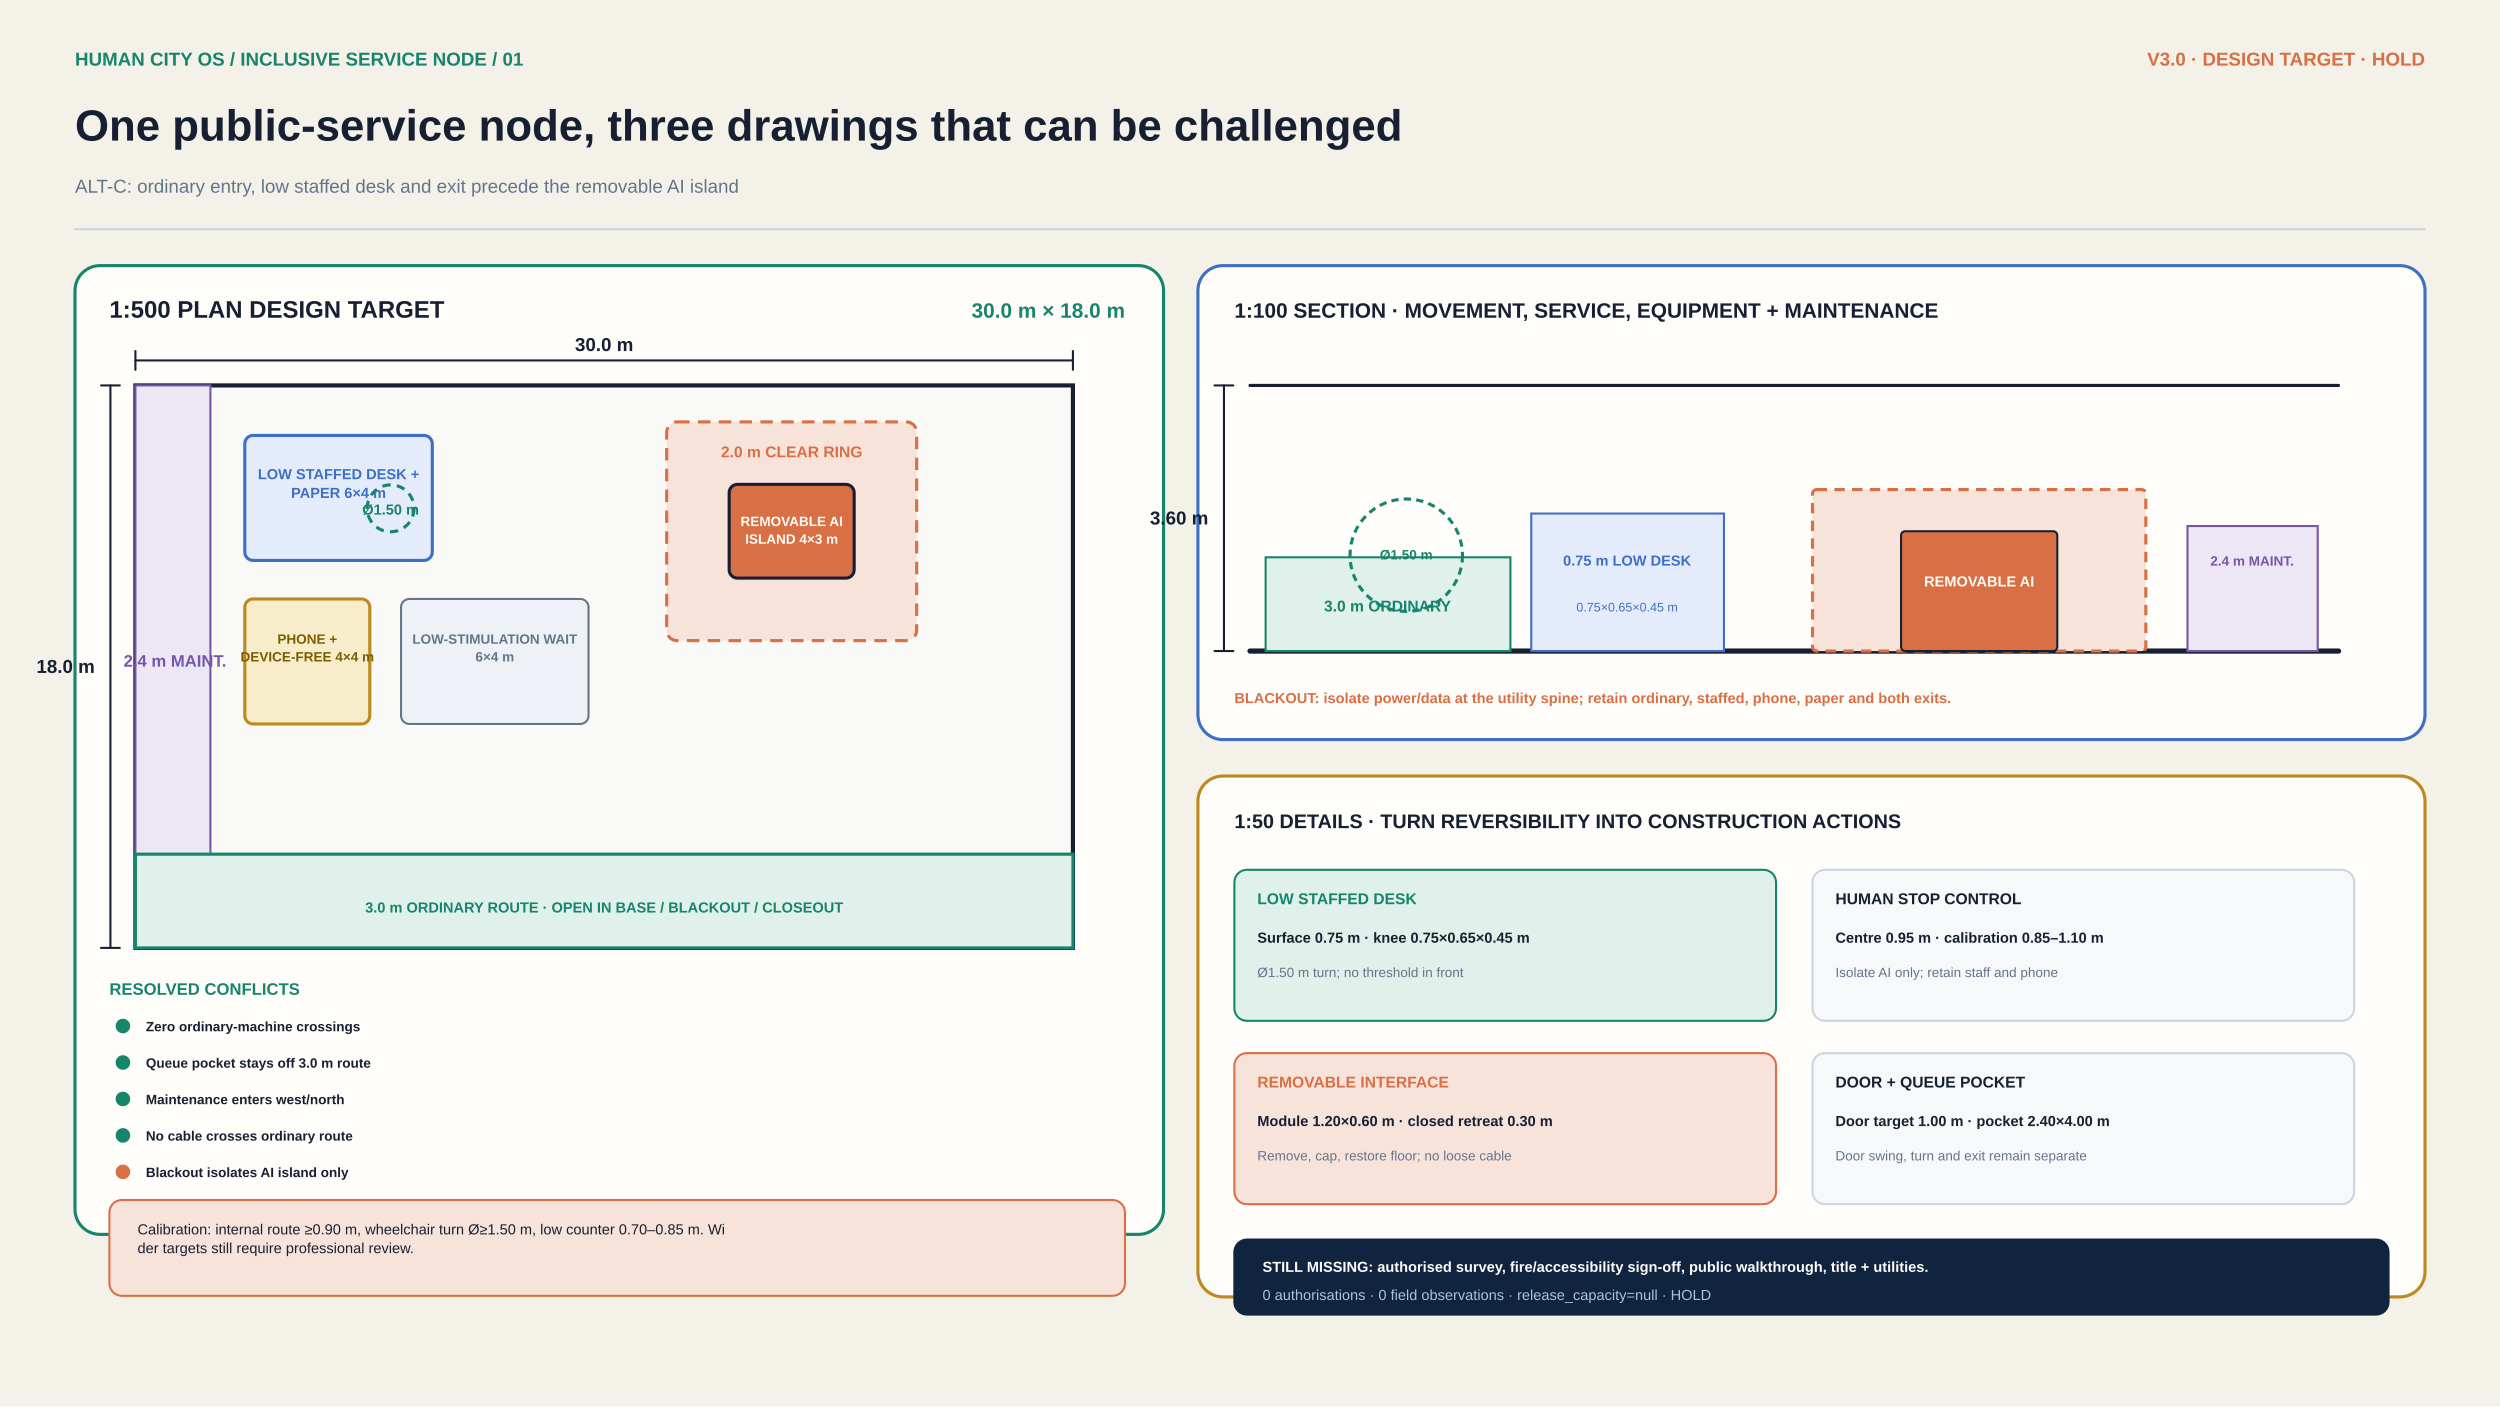
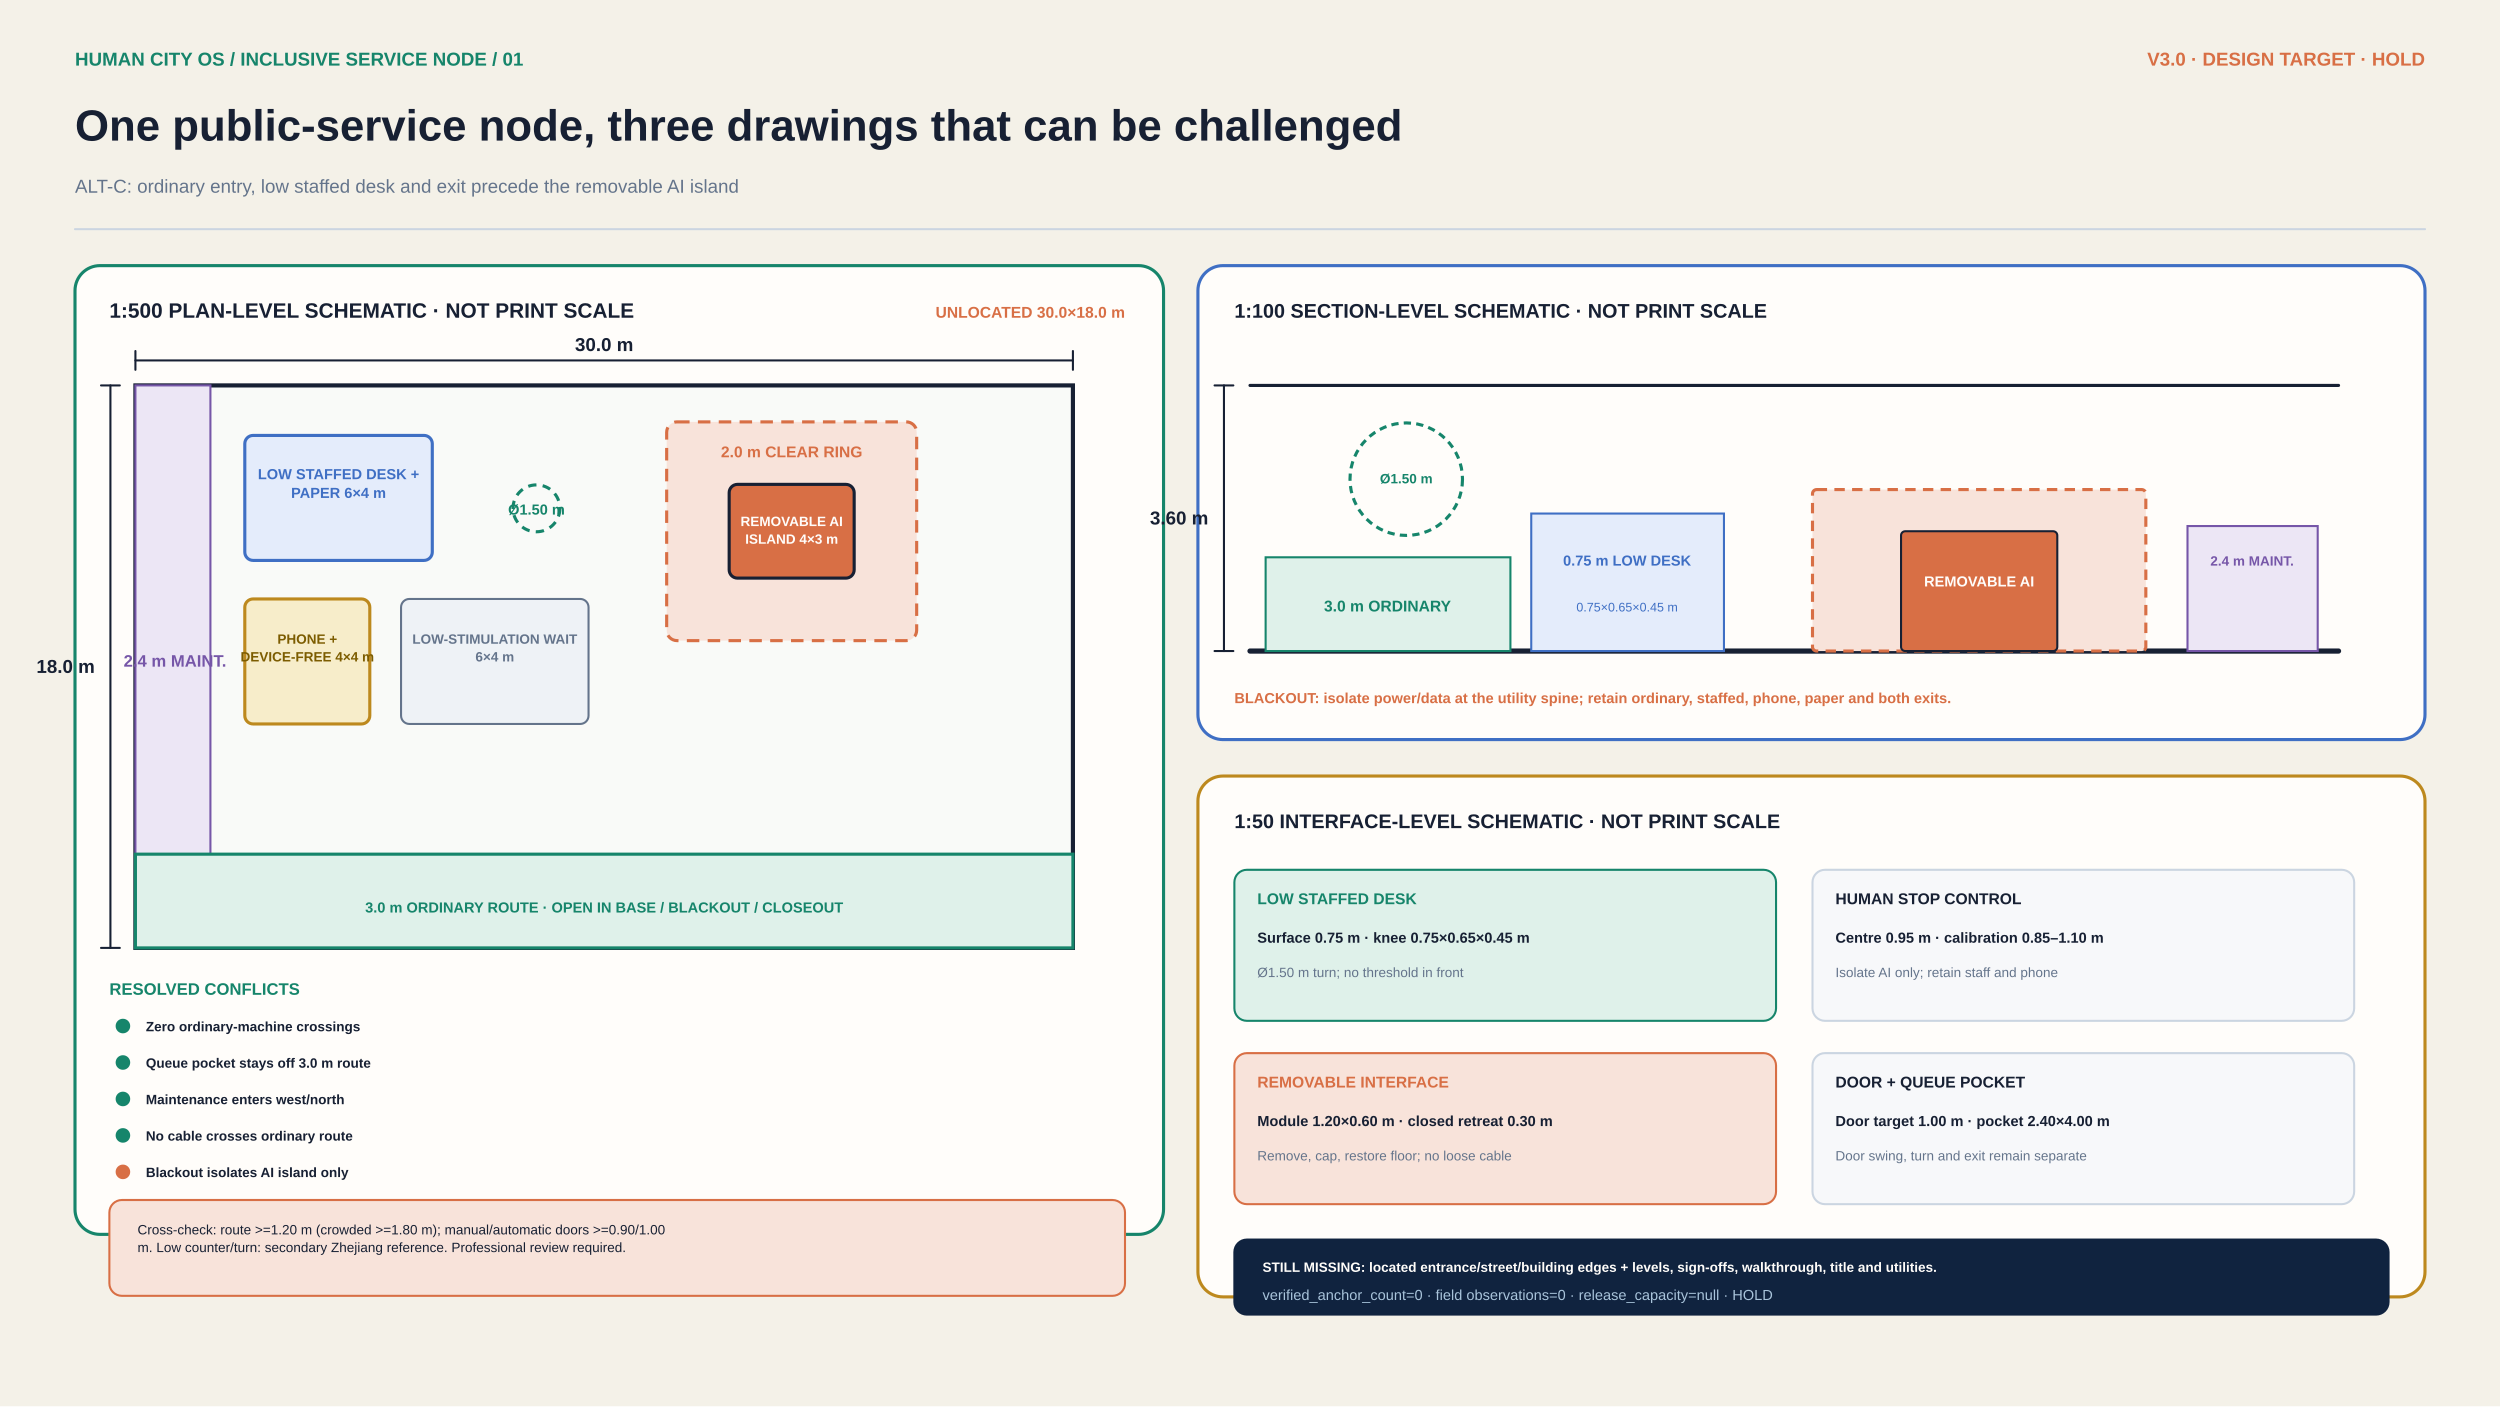
<svg xmlns="http://www.w3.org/2000/svg" width="2400" height="1350" viewBox="0 0 2400 1350" role="img" aria-label="One public-service node, three drawings that can be challenged">
  <rect width="2400" height="1350" fill="#f4f1e8" />
  <g font-family="Arial, PingFang SC, Noto Sans CJK SC, sans-serif">
    <text x="72" y="63" text-anchor="start" font-size="18" font-weight="800" fill="#16856b">HUMAN CITY OS / INCLUSIVE SERVICE NODE / 01</text>
    <text x="2328" y="63" text-anchor="end" font-size="18" font-weight="800" fill="#d86f45">V3.0 · DESIGN TARGET · HOLD</text>
    <text x="72" y="135" text-anchor="start" font-size="42" font-weight="760" fill="#172033">One public-service node, three drawings that can be challenged</text>
    <text x="72" y="185" text-anchor="start" font-size="18" font-weight="400" fill="#64748b">ALT-C: ordinary entry, low staffed desk and exit precede the removable AI island</text>
    <line x1="72" y1="220" x2="2328" y2="220" stroke="#cbd5e1" stroke-width="2" stroke-linecap="round" />
    <rect x="72" y="255" width="1045" height="930" rx="24" fill="#fffdfa" stroke="#16856b" stroke-width="3" />
-     <text x="105" y="305" text-anchor="start" font-size="23" font-weight="760" fill="#172033">1:500 PLAN DESIGN TARGET</text>
-     <text x="1080" y="305" text-anchor="end" font-size="20" font-weight="700" fill="#16856b">30.0 m × 18.0 m</text>
+     <text x="105" y="305" text-anchor="start" font-size="20" font-weight="760" fill="#172033">1:500 PLAN-LEVEL SCHEMATIC · NOT PRINT SCALE</text>
+     <text x="1080" y="305" text-anchor="end" font-size="15" font-weight="700" fill="#d86f45">UNLOCATED 30.0×18.0 m</text>
    <rect x="130" y="370" width="900" height="540" rx="0" fill="#f9faf8" stroke="#172033" stroke-width="4" />
    <rect x="130" y="370" width="72" height="540" rx="0" fill="#ece6f5" stroke="#7656a8" stroke-width="2" />
    <text x="168" y="640" text-anchor="middle" font-size="16" font-weight="700" fill="#7656a8">2.4 m MAINT.</text>
    <rect x="130" y="820" width="900" height="90" rx="0" fill="#dff1ea" stroke="#16856b" stroke-width="3" />
    <text x="580" y="876" text-anchor="middle" font-size="14" font-weight="700" fill="#16856b">3.0 m ORDINARY ROUTE · OPEN IN BASE / BLACKOUT / CLOSEOUT</text>
    <rect x="235" y="418" width="180" height="120" rx="8" fill="#e4ecfb" stroke="#3f6fc4" stroke-width="3" />
    <text x="325" y="460" text-anchor="middle" font-size="14" font-weight="700" fill="#3f6fc4">LOW STAFFED DESK +</text>
    <text x="325" y="478" text-anchor="middle" font-size="14" font-weight="700" fill="#3f6fc4">PAPER 6×4 m</text>
    <rect x="235" y="575" width="120" height="120" rx="8" fill="#f7edca" stroke="#bd891e" stroke-width="3" />
    <text x="295" y="618" text-anchor="middle" font-size="13" font-weight="700" fill="#7c5c00">PHONE +</text>
    <text x="295" y="635" text-anchor="middle" font-size="13" font-weight="700" fill="#7c5c00">DEVICE-FREE 4×4 m</text>
    <rect x="385" y="575" width="180" height="120" rx="8" fill="#eef2f6" stroke="#64748b" stroke-width="2" />
    <text x="475" y="618" text-anchor="middle" font-size="13" font-weight="700" fill="#64748b">LOW-STIMULATION WAIT</text>
    <text x="475" y="635" text-anchor="middle" font-size="13" font-weight="700" fill="#64748b">6×4 m</text>
    <rect x="640" y="405" width="240" height="210" rx="10" fill="#f8e3da" stroke="#d86f45" stroke-width="3" stroke-dasharray="12 8" />
    <text x="760" y="439" text-anchor="middle" font-size="15" font-weight="700" fill="#d86f45">2.0 m CLEAR RING</text>
    <rect x="700" y="465" width="120" height="90" rx="8" fill="#d86f45" stroke="#172033" stroke-width="3" />
    <text x="760" y="505" text-anchor="middle" font-size="13" font-weight="700" fill="#fffdfa">REMOVABLE AI</text>
    <text x="760" y="522" text-anchor="middle" font-size="13" font-weight="700" fill="#fffdfa">ISLAND 4×3 m</text>
-     <circle cx="375" cy="488" r="22.5" fill="none" stroke="#16856b" stroke-width="3" stroke-dasharray="8 6" />
-     <text x="375" y="494" text-anchor="middle" font-size="14" font-weight="700" fill="#16856b">Ø1.50 m</text>
+     <circle cx="515" cy="488" r="22.5" fill="none" stroke="#16856b" stroke-width="3" stroke-dasharray="8 6" />
+     <text x="515" y="494" text-anchor="middle" font-size="14" font-weight="700" fill="#16856b">Ø1.50 m</text>
    <line x1="130" y1="346" x2="1030" y2="346" stroke="#172033" stroke-width="2" stroke-linecap="round" />
    <line x1="130" y1="337" x2="130" y2="355" stroke="#172033" stroke-width="2" stroke-linecap="round" />
    <line x1="1030" y1="337" x2="1030" y2="355" stroke="#172033" stroke-width="2" stroke-linecap="round" />
    <text x="580" y="337" text-anchor="middle" font-size="18" font-weight="700" fill="#172033">30.0 m</text>
    <line x1="106" y1="370" x2="106" y2="910" stroke="#172033" stroke-width="2" stroke-linecap="round" />
    <line x1="97" y1="370" x2="115" y2="370" stroke="#172033" stroke-width="2" stroke-linecap="round" />
    <line x1="97" y1="910" x2="115" y2="910" stroke="#172033" stroke-width="2" stroke-linecap="round" />
    <text x="91" y="646" text-anchor="end" font-size="18" font-weight="700" fill="#172033">18.0 m</text>
    <text x="105" y="955" text-anchor="start" font-size="16" font-weight="800" fill="#16856b">RESOLVED CONFLICTS</text>
    <circle cx="118" cy="985" r="7" fill="#16856b" />
    <text x="140" y="990" text-anchor="start" font-size="13" font-weight="600" fill="#172033">Zero ordinary-machine crossings</text>
    <circle cx="118" cy="1020" r="7" fill="#16856b" />
    <text x="140" y="1025" text-anchor="start" font-size="13" font-weight="600" fill="#172033">Queue pocket stays off 3.0 m route</text>
    <circle cx="118" cy="1055" r="7" fill="#16856b" />
    <text x="140" y="1060" text-anchor="start" font-size="13" font-weight="600" fill="#172033">Maintenance enters west/north</text>
    <circle cx="118" cy="1090" r="7" fill="#16856b" />
    <text x="140" y="1095" text-anchor="start" font-size="13" font-weight="600" fill="#172033">No cable crosses ordinary route</text>
    <circle cx="118" cy="1125" r="7" fill="#d86f45" />
    <text x="140" y="1130" text-anchor="start" font-size="13" font-weight="600" fill="#172033">Blackout isolates AI island only</text>
    <rect x="105" y="1152" width="975" height="92" rx="12" fill="#f8e3da" stroke="#d86f45" stroke-width="2" />
-     <text x="132" y="1185" text-anchor="start" font-size="14" font-weight="400" fill="#172033">Calibration: internal route ≥0.90 m, wheelchair turn Ø≥1.50 m, low counter 0.70–0.85 m. Wi</text>
-     <text x="132" y="1203" text-anchor="start" font-size="14" font-weight="400" fill="#172033">der targets still require professional review.</text>
+     <text x="132" y="1185" text-anchor="start" font-size="13" font-weight="400" fill="#172033">Cross-check: route &gt;=1.20 m (crowded &gt;=1.80 m); manual/automatic doors &gt;=0.90/1.00</text>
+     <text x="132" y="1202" text-anchor="start" font-size="13" font-weight="400" fill="#172033">m. Low counter/turn: secondary Zhejiang reference. Professional review required.</text>
    <rect x="1150" y="255" width="1178" height="455" rx="24" fill="#fffdfa" stroke="#3f6fc4" stroke-width="3" />
-     <text x="1185" y="305" text-anchor="start" font-size="20" font-weight="760" fill="#172033">1:100 SECTION · MOVEMENT, SERVICE, EQUIPMENT + MAINTENANCE</text>
+     <text x="1185" y="305" text-anchor="start" font-size="19" font-weight="760" fill="#172033">1:100 SECTION-LEVEL SCHEMATIC · NOT PRINT SCALE</text>
    <line x1="1200" y1="625" x2="2245" y2="625" stroke="#172033" stroke-width="5" stroke-linecap="round" />
    <line x1="1200" y1="370" x2="2245" y2="370" stroke="#172033" stroke-width="3" stroke-linecap="round" />
    <rect x="1215" y="535" width="235" height="90" rx="0" fill="#dff1ea" stroke="#16856b" stroke-width="2" />
    <text x="1332" y="587" text-anchor="middle" font-size="15" font-weight="700" fill="#16856b">3.0 m ORDINARY</text>
    <rect x="1470" y="493" width="185" height="132" rx="0" fill="#e4ecfb" stroke="#3f6fc4" stroke-width="2" />
    <text x="1562" y="543" text-anchor="middle" font-size="14" font-weight="700" fill="#3f6fc4">0.75 m LOW DESK</text>
    <text x="1562" y="587" text-anchor="middle" font-size="12" font-weight="400" fill="#3f6fc4">0.75×0.65×0.45 m</text>
-     <circle cx="1350" cy="533" r="54" fill="none" stroke="#16856b" stroke-width="3" stroke-dasharray="7 5" />
-     <text x="1350" y="537" text-anchor="middle" font-size="13" font-weight="700" fill="#16856b">Ø1.50 m</text>
+     <circle cx="1350" cy="460" r="54" fill="none" stroke="#16856b" stroke-width="3" stroke-dasharray="7 5" />
+     <text x="1350" y="464" text-anchor="middle" font-size="13" font-weight="700" fill="#16856b">Ø1.50 m</text>
    <rect x="1740" y="470" width="320" height="155" rx="4" fill="#f8e3da" stroke="#d86f45" stroke-width="3" stroke-dasharray="10 7" />
    <rect x="1825" y="510" width="150" height="115" rx="4" fill="#d86f45" stroke="#172033" stroke-width="2" />
    <text x="1900" y="563" text-anchor="middle" font-size="14" font-weight="700" fill="#fffdfa">REMOVABLE AI</text>
    <rect x="2100" y="505" width="125" height="120" rx="0" fill="#ece6f5" stroke="#7656a8" stroke-width="2" />
    <text x="2162" y="543" text-anchor="middle" font-size="13" font-weight="700" fill="#7656a8">2.4 m MAINT.</text>
    <line x1="1175" y1="370" x2="1175" y2="625" stroke="#172033" stroke-width="2" stroke-linecap="round" />
    <line x1="1166" y1="370" x2="1184" y2="370" stroke="#172033" stroke-width="2" stroke-linecap="round" />
    <line x1="1166" y1="625" x2="1184" y2="625" stroke="#172033" stroke-width="2" stroke-linecap="round" />
    <text x="1160" y="503.5" text-anchor="end" font-size="18" font-weight="700" fill="#172033">3.60 m</text>
    <text x="1185" y="675" text-anchor="start" font-size="14" font-weight="700" fill="#d86f45">BLACKOUT: isolate power/data at the utility spine; retain ordinary, staffed, phone, paper and both exits.</text>
    <rect x="1150" y="745" width="1178" height="500" rx="24" fill="#fffdfa" stroke="#bd891e" stroke-width="3" />
-     <text x="1185" y="795" text-anchor="start" font-size="19" font-weight="760" fill="#172033">1:50 DETAILS · TURN REVERSIBILITY INTO CONSTRUCTION ACTIONS</text>
+     <text x="1185" y="795" text-anchor="start" font-size="19" font-weight="760" fill="#172033">1:50 INTERFACE-LEVEL SCHEMATIC · NOT PRINT SCALE</text>
    <rect x="1185" y="835" width="520" height="145" rx="12" fill="#dff1ea" stroke="#16856b" stroke-width="2" />
    <text x="1207" y="868" text-anchor="start" font-size="15" font-weight="800" fill="#16856b">LOW STAFFED DESK</text>
    <text x="1207" y="905" text-anchor="start" font-size="14" font-weight="700" fill="#172033">Surface 0.75 m · knee 0.75×0.65×0.45 m</text>
    <text x="1207" y="938" text-anchor="start" font-size="13" font-weight="400" fill="#64748b">Ø1.50 m turn; no threshold in front</text>
    <rect x="1740" y="835" width="520" height="145" rx="12" fill="#f7f8fa" stroke="#cbd5e1" stroke-width="2" />
    <text x="1762" y="868" text-anchor="start" font-size="15" font-weight="800" fill="#172033">HUMAN STOP CONTROL</text>
    <text x="1762" y="905" text-anchor="start" font-size="14" font-weight="700" fill="#172033">Centre 0.95 m · calibration 0.85–1.10 m</text>
    <text x="1762" y="938" text-anchor="start" font-size="13" font-weight="400" fill="#64748b">Isolate AI only; retain staff and phone</text>
    <rect x="1185" y="1011" width="520" height="145" rx="12" fill="#f8e3da" stroke="#d86f45" stroke-width="2" />
    <text x="1207" y="1044" text-anchor="start" font-size="15" font-weight="800" fill="#d86f45">REMOVABLE INTERFACE</text>
    <text x="1207" y="1081" text-anchor="start" font-size="14" font-weight="700" fill="#172033">Module 1.20×0.60 m · closed retreat 0.30 m</text>
    <text x="1207" y="1114" text-anchor="start" font-size="13" font-weight="400" fill="#64748b">Remove, cap, restore floor; no loose cable</text>
    <rect x="1740" y="1011" width="520" height="145" rx="12" fill="#f7f8fa" stroke="#cbd5e1" stroke-width="2" />
    <text x="1762" y="1044" text-anchor="start" font-size="15" font-weight="800" fill="#172033">DOOR + QUEUE POCKET</text>
    <text x="1762" y="1081" text-anchor="start" font-size="14" font-weight="700" fill="#172033">Door target 1.00 m · pocket 2.40×4.00 m</text>
    <text x="1762" y="1114" text-anchor="start" font-size="13" font-weight="400" fill="#64748b">Door swing, turn and exit remain separate</text>
    <rect x="1185" y="1190" width="1108" height="72" rx="12" fill="#10233f" stroke="#10233f" stroke-width="2" />
-     <text x="1212" y="1221" text-anchor="start" font-size="14" font-weight="700" fill="#fffdfa">STILL MISSING: authorised survey, fire/accessibility sign-off, public walkthrough, title + utilities.</text>
-     <text x="1212" y="1248" text-anchor="start" font-size="14" font-weight="400" fill="#a9c4db">0 authorisations · 0 field observations · release_capacity=null · HOLD</text>
+     <text x="1212" y="1221" text-anchor="start" font-size="13" font-weight="700" fill="#fffdfa">STILL MISSING: located entrance/street/building edges + levels, sign-offs, walkthrough, title and utilities.</text>
+     <text x="1212" y="1248" text-anchor="start" font-size="14" font-weight="400" fill="#a9c4db">verified_anchor_count=0 · field observations=0 · release_capacity=null · HOLD</text>
  </g>
</svg>
